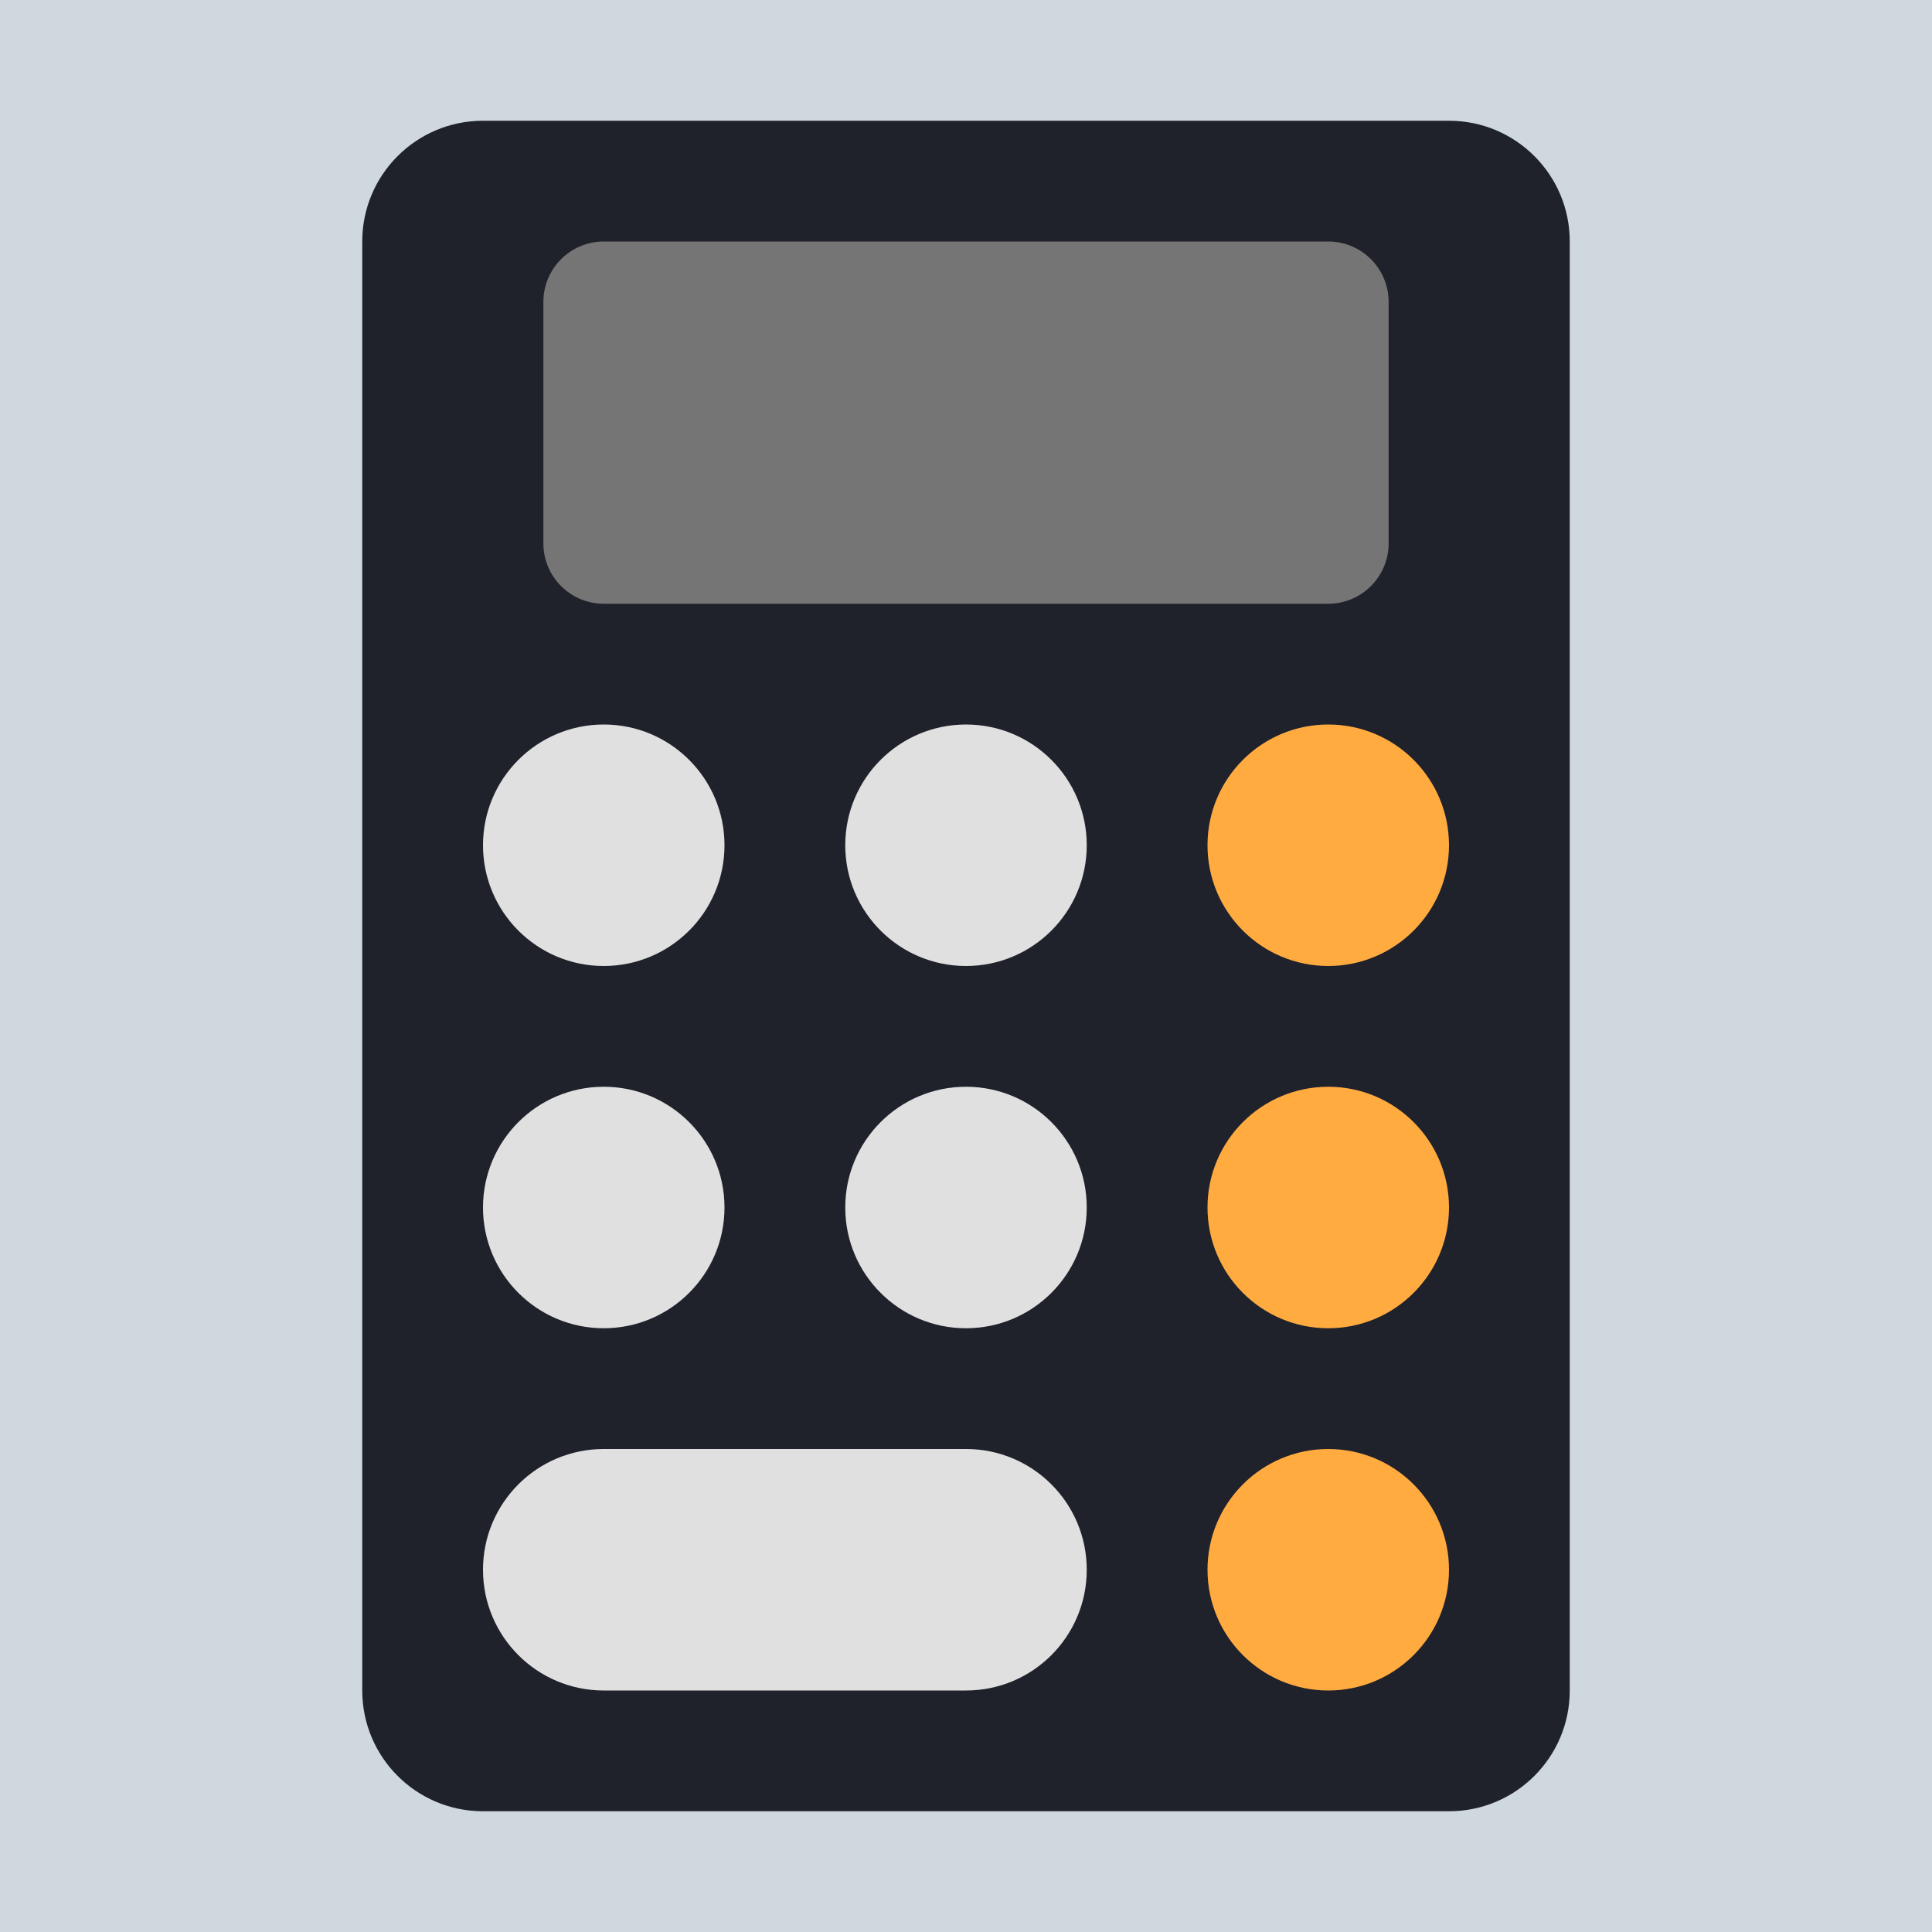
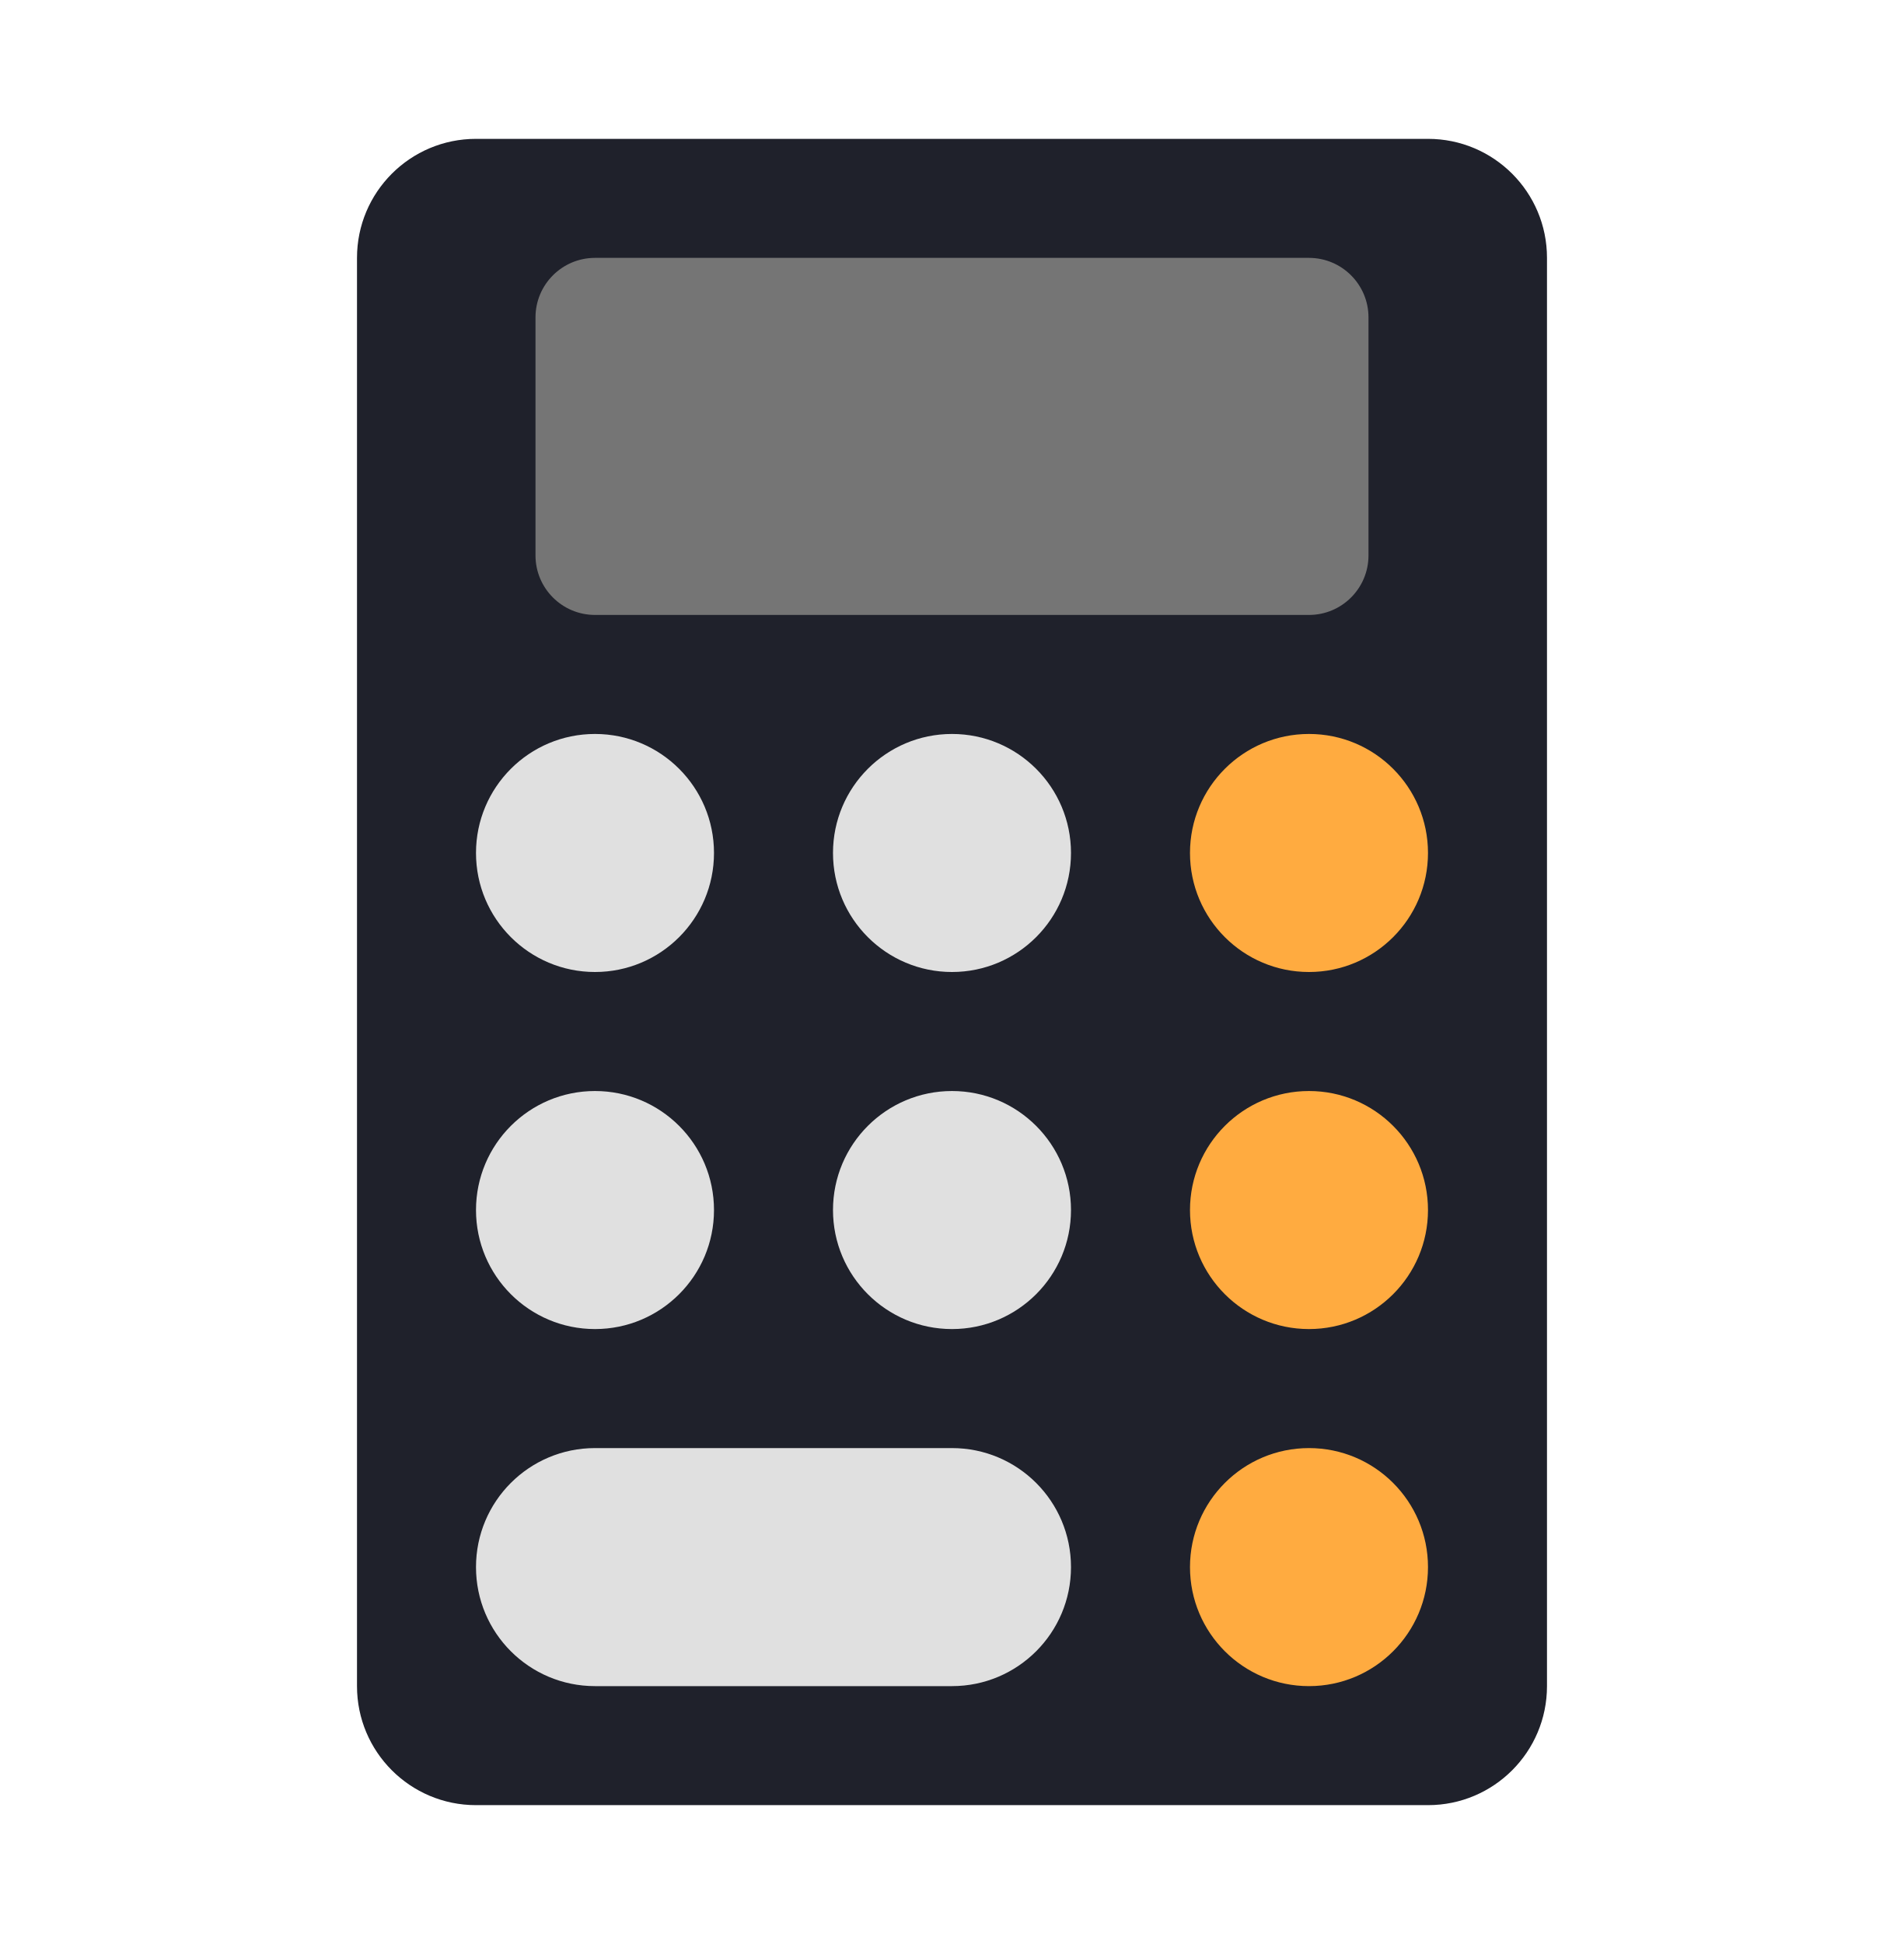
- <svg xmlns="http://www.w3.org/2000/svg" width="48" height="48" viewBox="8 8 32 32">
-   <path fill="#cfd8dc" d="M42,37c0,2.762-2.238,5-5,5H11c-2.762,0-5-2.238-5-5V11c0-2.762,2.238-5,5-5h26c2.762,0,5,2.238,5,5 V37z" />
+ <svg xmlns="http://www.w3.org/2000/svg" width="96" height="98" viewBox="8 8 32 32">
+   <path fill="none" d="M42,37c0,2.762-2.238,5-5,5H11c-2.762,0-5-2.238-5-5V11c0-2.762,2.238-5,5-5h26c2.762,0,5,2.238,5,5 V37z" />
  <path fill="#1f212b" d="M32,38H16c-1.105,0-2-0.895-2-2V12c0-1.105,0.895-2,2-2h16c1.105,0,2,0.895,2,2v24 C34,37.105,33.105,38,32,38z" />
  <path fill="#757575" d="M30,18H18c-0.552,0-1-0.448-1-1v-4c0-0.552,0.448-1,1-1h12c0.552,0,1,0.448,1,1v4 C31,17.552,30.552,18,30,18z" />
  <circle cx="18" cy="22" r="2" fill="#e0e0e0" />
  <circle cx="24" cy="22" r="2" fill="#e0e0e0" />
  <circle cx="30" cy="22" r="2" fill="#ffab40" />
  <circle cx="18" cy="28" r="2" fill="#e0e0e0" />
  <circle cx="24" cy="28" r="2" fill="#e0e0e0" />
  <circle cx="30" cy="28" r="2" fill="#ffab40" />
  <circle cx="30" cy="34" r="2" fill="#ffab40" />
  <path fill="#e0e0e0" d="M24,36h-6c-1.105,0-2-0.895-2-2v0c0-1.105,0.895-2,2-2h6c1.105,0,2,0.895,2,2v0 C26,35.105,25.105,36,24,36z" />
</svg>
